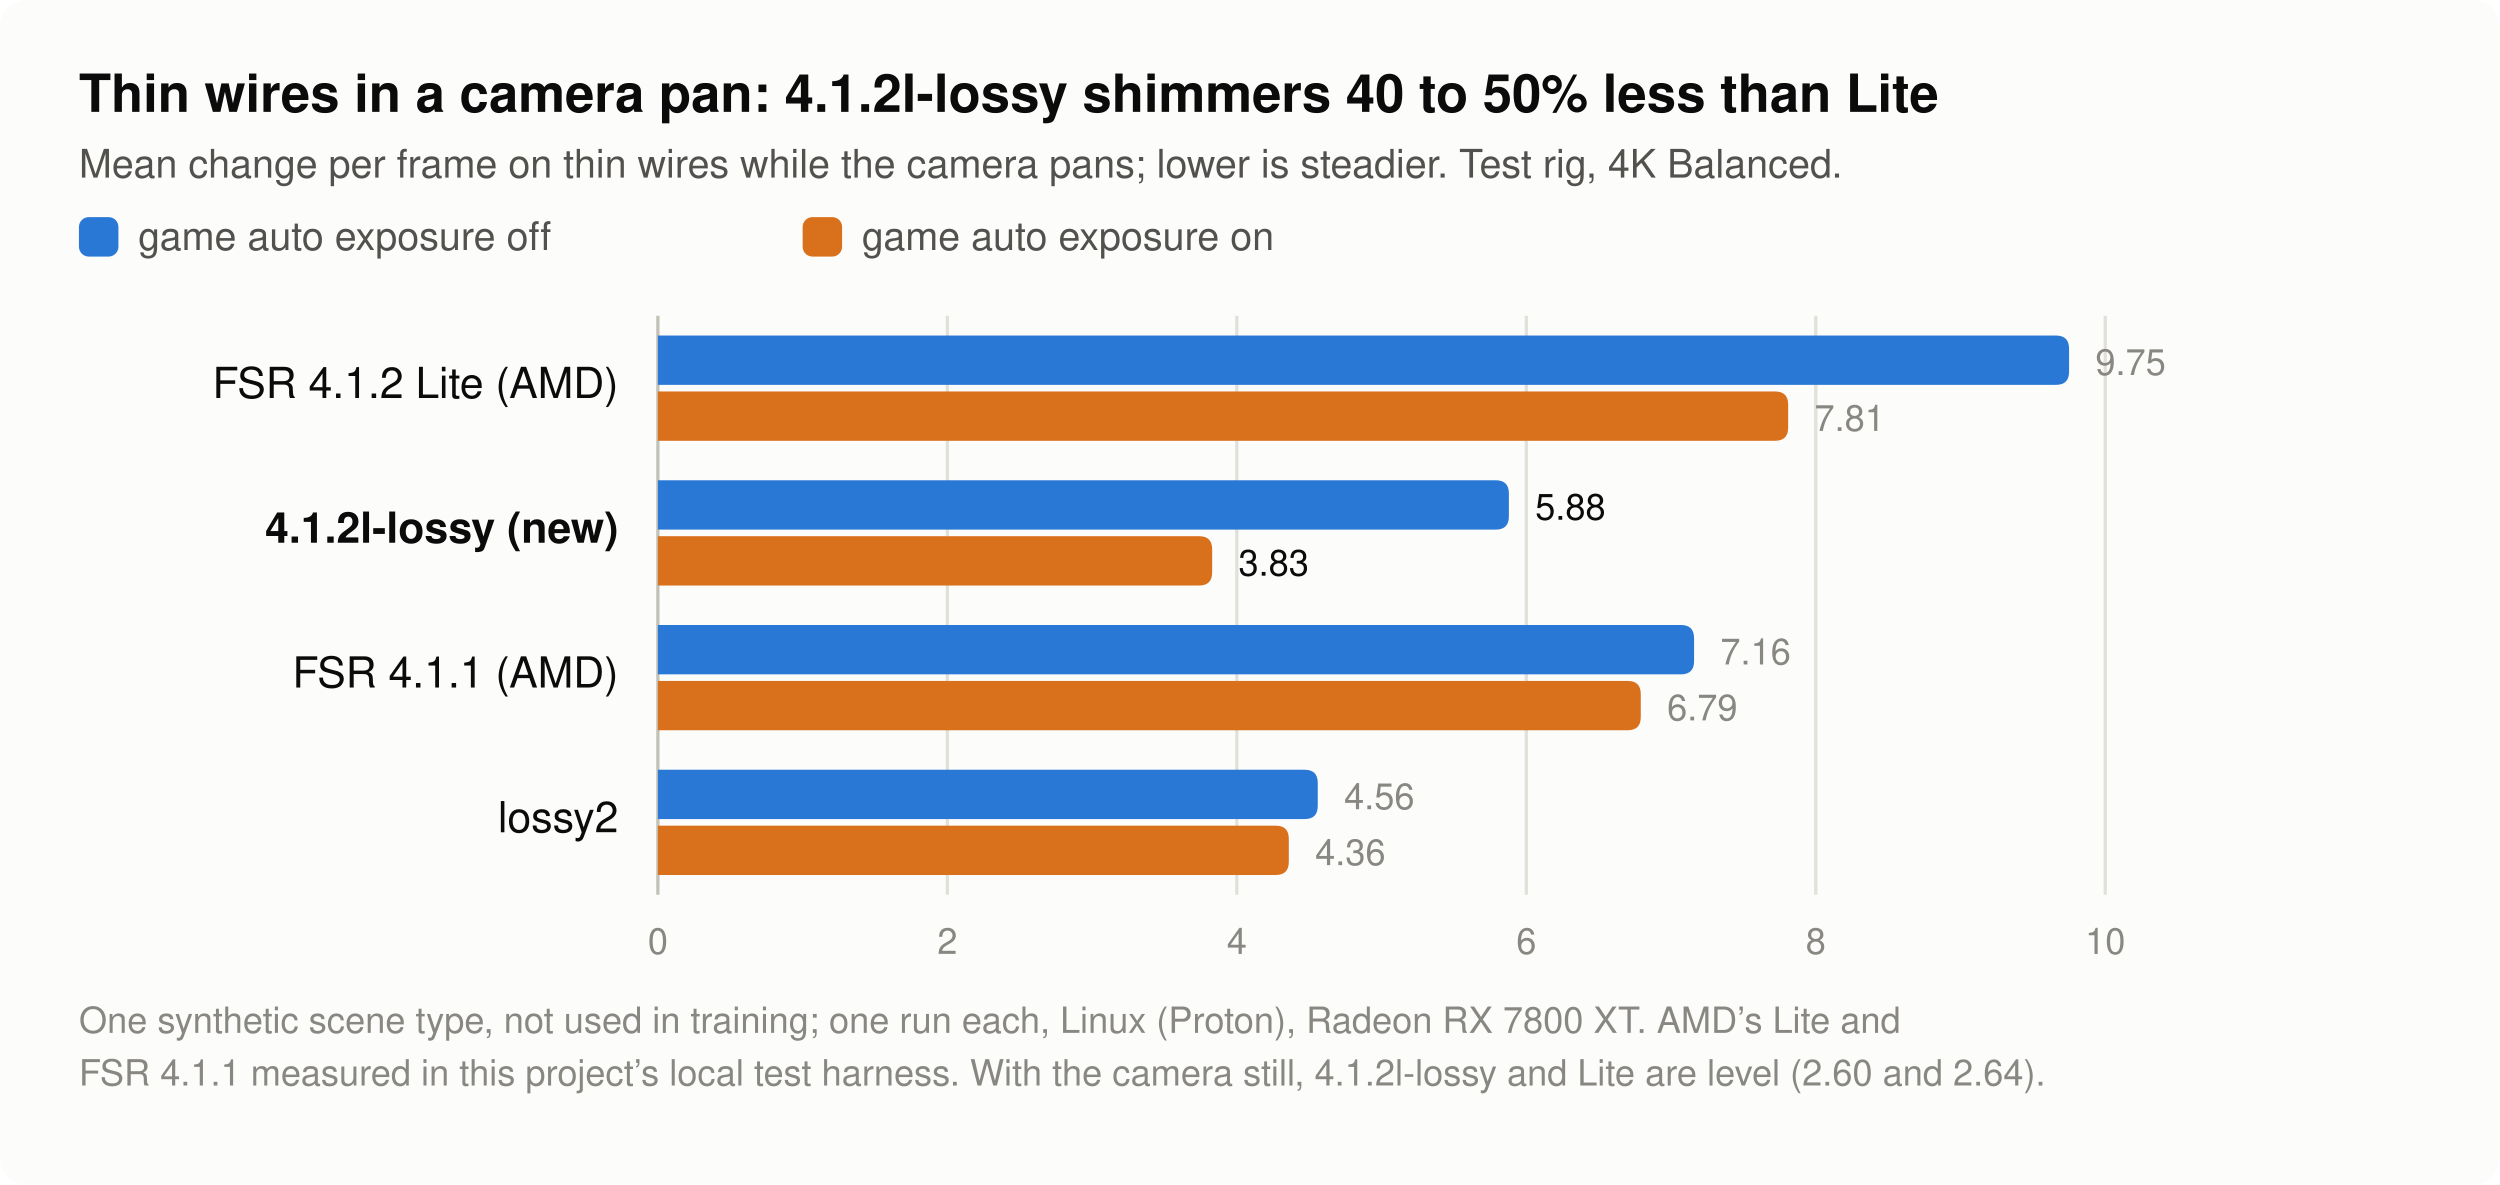
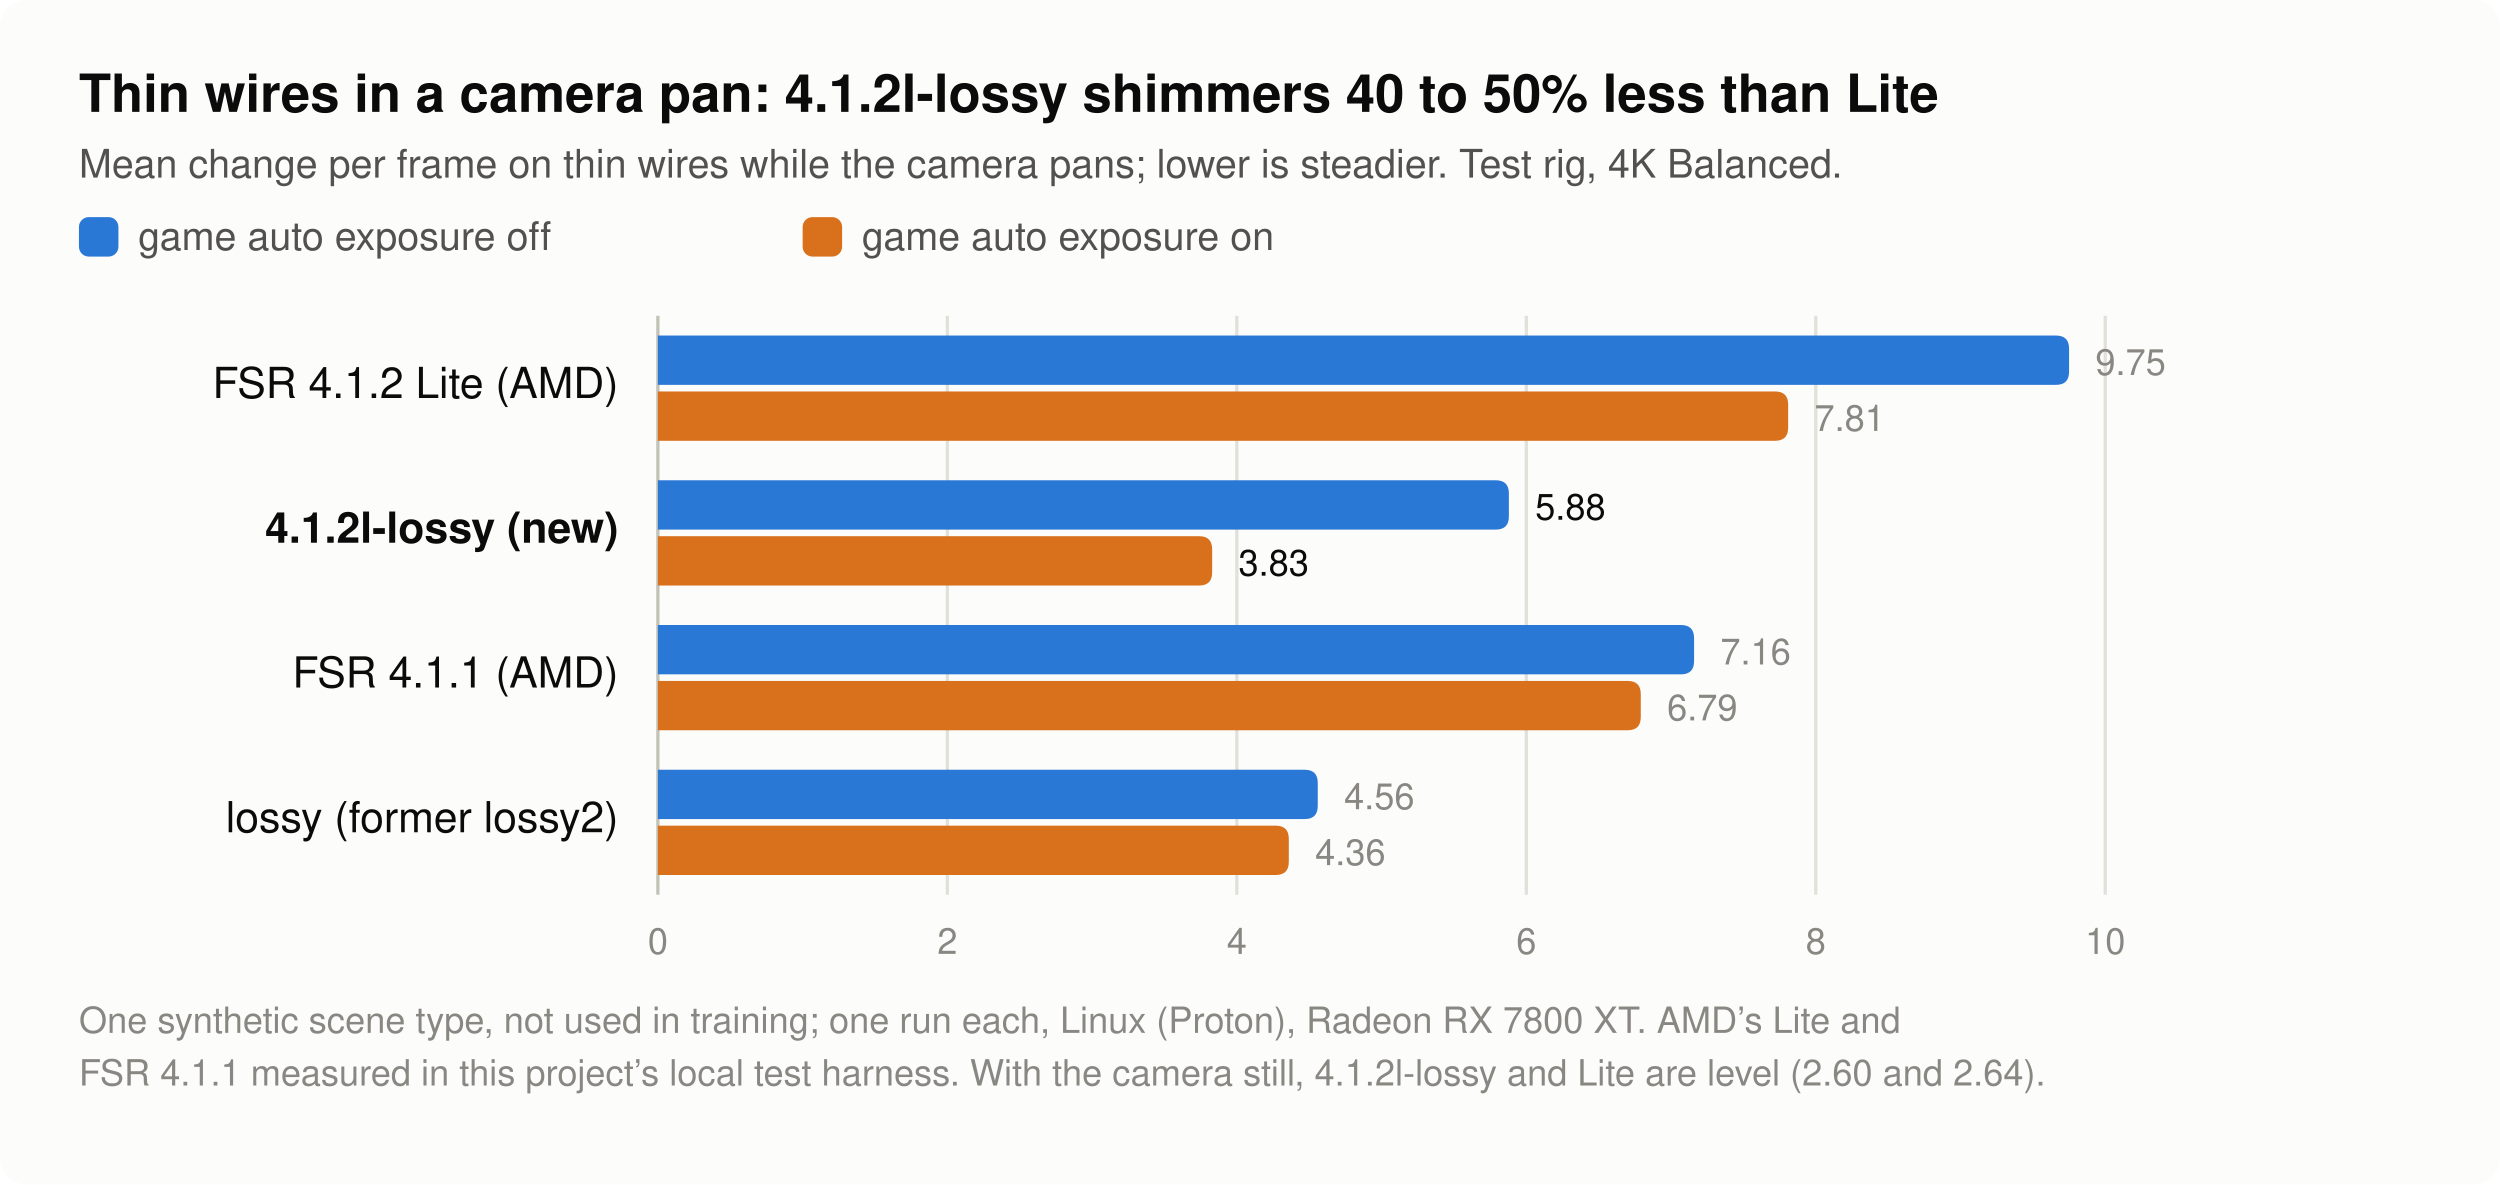
- <svg xmlns="http://www.w3.org/2000/svg" width="760" height="360" viewBox="0 0 760 360" role="img" aria-label="Shimmer of thin wires while the camera pans, mean change per frame, lower is steadier, auto exposure off then on: FSR 4.1.2 Lite (AMD) 9.75 and 7.81; 4.1.2l-lossy (new) 5.88 and 3.83; FSR 4.1.1 (AMD) 7.16 and 6.79; lossy2 4.56 and 4.36.">
+ <svg xmlns="http://www.w3.org/2000/svg" width="760" height="360" viewBox="0 0 760 360" role="img" aria-label="Shimmer of thin wires while the camera pans, mean change per frame, lower is steadier, auto exposure off then on: FSR 4.1.2 Lite (AMD) 9.75 and 7.81; 4.1.2l-lossy (new) 5.88 and 3.83; FSR 4.1.1 (AMD) 7.16 and 6.79; lossy (former lossy2) 4.56 and 4.36.">
  <rect width="760" height="360" rx="8" fill="#fcfcfb" />
  <text x="24.0" y="34.0" font-family="-apple-system, 'Segoe UI', Helvetica, Arial, sans-serif" font-size="16" font-weight="600" text-anchor="start" fill="#0b0b0b">Thin wires in a camera pan: 4.1.2l-lossy shimmers 40 to 50% less than Lite</text>
  <text x="24.0" y="54.0" font-family="-apple-system, 'Segoe UI', Helvetica, Arial, sans-serif" font-size="12" text-anchor="start" fill="#52514e">Mean change per frame on thin wires while the camera pans; lower is steadier. Test rig, 4K Balanced.</text>
  <rect x="24" y="66" width="12" height="12" rx="3" fill="#2a78d6" />
  <text x="42.0" y="76.0" font-family="-apple-system, 'Segoe UI', Helvetica, Arial, sans-serif" font-size="12" text-anchor="start" fill="#52514e">game auto exposure off</text>
  <rect x="244" y="66" width="12" height="12" rx="3" fill="#d9711c" />
  <text x="262.0" y="76.0" font-family="-apple-system, 'Segoe UI', Helvetica, Arial, sans-serif" font-size="12" text-anchor="start" fill="#52514e">game auto exposure on</text>
  <line x1="200.0" y1="96" x2="200.0" y2="272" stroke="#c3c2b7" stroke-width="1" />
  <text x="200.0" y="290.0" font-family="-apple-system, 'Segoe UI', Helvetica, Arial, sans-serif" font-size="11" text-anchor="middle" fill="#898781">0</text>
  <line x1="288.0" y1="96" x2="288.0" y2="272" stroke="#e1e0d9" stroke-width="1" />
  <text x="288.0" y="290.0" font-family="-apple-system, 'Segoe UI', Helvetica, Arial, sans-serif" font-size="11" text-anchor="middle" fill="#898781">2</text>
  <line x1="376.0" y1="96" x2="376.0" y2="272" stroke="#e1e0d9" stroke-width="1" />
  <text x="376.0" y="290.0" font-family="-apple-system, 'Segoe UI', Helvetica, Arial, sans-serif" font-size="11" text-anchor="middle" fill="#898781">4</text>
  <line x1="464.0" y1="96" x2="464.0" y2="272" stroke="#e1e0d9" stroke-width="1" />
  <text x="464.0" y="290.0" font-family="-apple-system, 'Segoe UI', Helvetica, Arial, sans-serif" font-size="11" text-anchor="middle" fill="#898781">6</text>
  <line x1="552.0" y1="96" x2="552.0" y2="272" stroke="#e1e0d9" stroke-width="1" />
  <text x="552.0" y="290.0" font-family="-apple-system, 'Segoe UI', Helvetica, Arial, sans-serif" font-size="11" text-anchor="middle" fill="#898781">8</text>
  <line x1="640.0" y1="96" x2="640.0" y2="272" stroke="#e1e0d9" stroke-width="1" />
  <text x="640.0" y="290.0" font-family="-apple-system, 'Segoe UI', Helvetica, Arial, sans-serif" font-size="11" text-anchor="middle" fill="#898781">10</text>
  <text x="188.0" y="121.0" font-family="-apple-system, 'Segoe UI', Helvetica, Arial, sans-serif" font-size="13" text-anchor="end" fill="#0b0b0b">FSR 4.1.2 Lite (AMD)</text>
  <path d="M200,102.0 H625.0 Q629.0,102.0 629.0,106.0 V113.0 Q629.0,117.0 625.0,117.0 H200 Z" fill="#2a78d6" />
  <text x="637.0" y="114.0" font-family="-apple-system, 'Segoe UI', Helvetica, Arial, sans-serif" font-size="11" text-anchor="start" fill="#898781">9.75</text>
  <path d="M200,119.0 H539.6 Q543.6,119.0 543.6,123.0 V130.0 Q543.6,134.0 539.6,134.0 H200 Z" fill="#d9711c" />
  <text x="551.6" y="131.0" font-family="-apple-system, 'Segoe UI', Helvetica, Arial, sans-serif" font-size="11" text-anchor="start" fill="#898781">7.81</text>
  <text x="188.0" y="165.0" font-family="-apple-system, 'Segoe UI', Helvetica, Arial, sans-serif" font-size="13" font-weight="600" text-anchor="end" fill="#0b0b0b">4.1.2l-lossy (new)</text>
  <path d="M200,146.0 H454.7 Q458.7,146.0 458.7,150.0 V157.0 Q458.7,161.0 454.7,161.0 H200 Z" fill="#2a78d6" />
  <text x="466.7" y="158.0" font-family="-apple-system, 'Segoe UI', Helvetica, Arial, sans-serif" font-size="11" text-anchor="start" fill="#0b0b0b">5.88</text>
  <path d="M200,163.0 H364.5 Q368.5,163.0 368.5,167.0 V174.0 Q368.5,178.0 364.5,178.0 H200 Z" fill="#d9711c" />
  <text x="376.5" y="175.0" font-family="-apple-system, 'Segoe UI', Helvetica, Arial, sans-serif" font-size="11" text-anchor="start" fill="#0b0b0b">3.83</text>
  <text x="188.0" y="209.0" font-family="-apple-system, 'Segoe UI', Helvetica, Arial, sans-serif" font-size="13" text-anchor="end" fill="#0b0b0b">FSR 4.1.1 (AMD)</text>
  <path d="M200,190.0 H511.0 Q515.0,190.0 515.0,194.0 V201.0 Q515.0,205.0 511.0,205.0 H200 Z" fill="#2a78d6" />
  <text x="523.0" y="202.0" font-family="-apple-system, 'Segoe UI', Helvetica, Arial, sans-serif" font-size="11" text-anchor="start" fill="#898781">7.16</text>
  <path d="M200,207.0 H494.8 Q498.8,207.0 498.8,211.0 V218.0 Q498.8,222.0 494.8,222.0 H200 Z" fill="#d9711c" />
  <text x="506.8" y="219.0" font-family="-apple-system, 'Segoe UI', Helvetica, Arial, sans-serif" font-size="11" text-anchor="start" fill="#898781">6.79</text>
-   <text x="188.0" y="253.0" font-family="-apple-system, 'Segoe UI', Helvetica, Arial, sans-serif" font-size="13" text-anchor="end" fill="#0b0b0b">lossy2</text>
+   <text x="188.0" y="253.0" font-family="-apple-system, 'Segoe UI', Helvetica, Arial, sans-serif" font-size="13" text-anchor="end" fill="#0b0b0b">lossy (former lossy2)</text>
  <path d="M200,234.0 H396.6 Q400.6,234.0 400.6,238.0 V245.0 Q400.6,249.0 396.6,249.0 H200 Z" fill="#2a78d6" />
  <text x="408.6" y="246.0" font-family="-apple-system, 'Segoe UI', Helvetica, Arial, sans-serif" font-size="11" text-anchor="start" fill="#898781">4.56</text>
  <path d="M200,251.0 H387.8 Q391.8,251.0 391.8,255.0 V262.0 Q391.8,266.0 387.8,266.0 H200 Z" fill="#d9711c" />
  <text x="399.8" y="263.0" font-family="-apple-system, 'Segoe UI', Helvetica, Arial, sans-serif" font-size="11" text-anchor="start" fill="#898781">4.36</text>
  <text x="24.0" y="314.0" font-family="-apple-system, 'Segoe UI', Helvetica, Arial, sans-serif" font-size="11" text-anchor="start" fill="#898781">One synthetic scene type, not used in training; one run each, Linux (Proton), Radeon RX 7800 XT. AMD’s Lite and</text>
  <text x="24.0" y="330.0" font-family="-apple-system, 'Segoe UI', Helvetica, Arial, sans-serif" font-size="11" text-anchor="start" fill="#898781">FSR 4.1.1 measured in this project’s local test harness. With the camera still, 4.1.2l-lossy and Lite are level (2.60 and 2.64).</text>
</svg>
